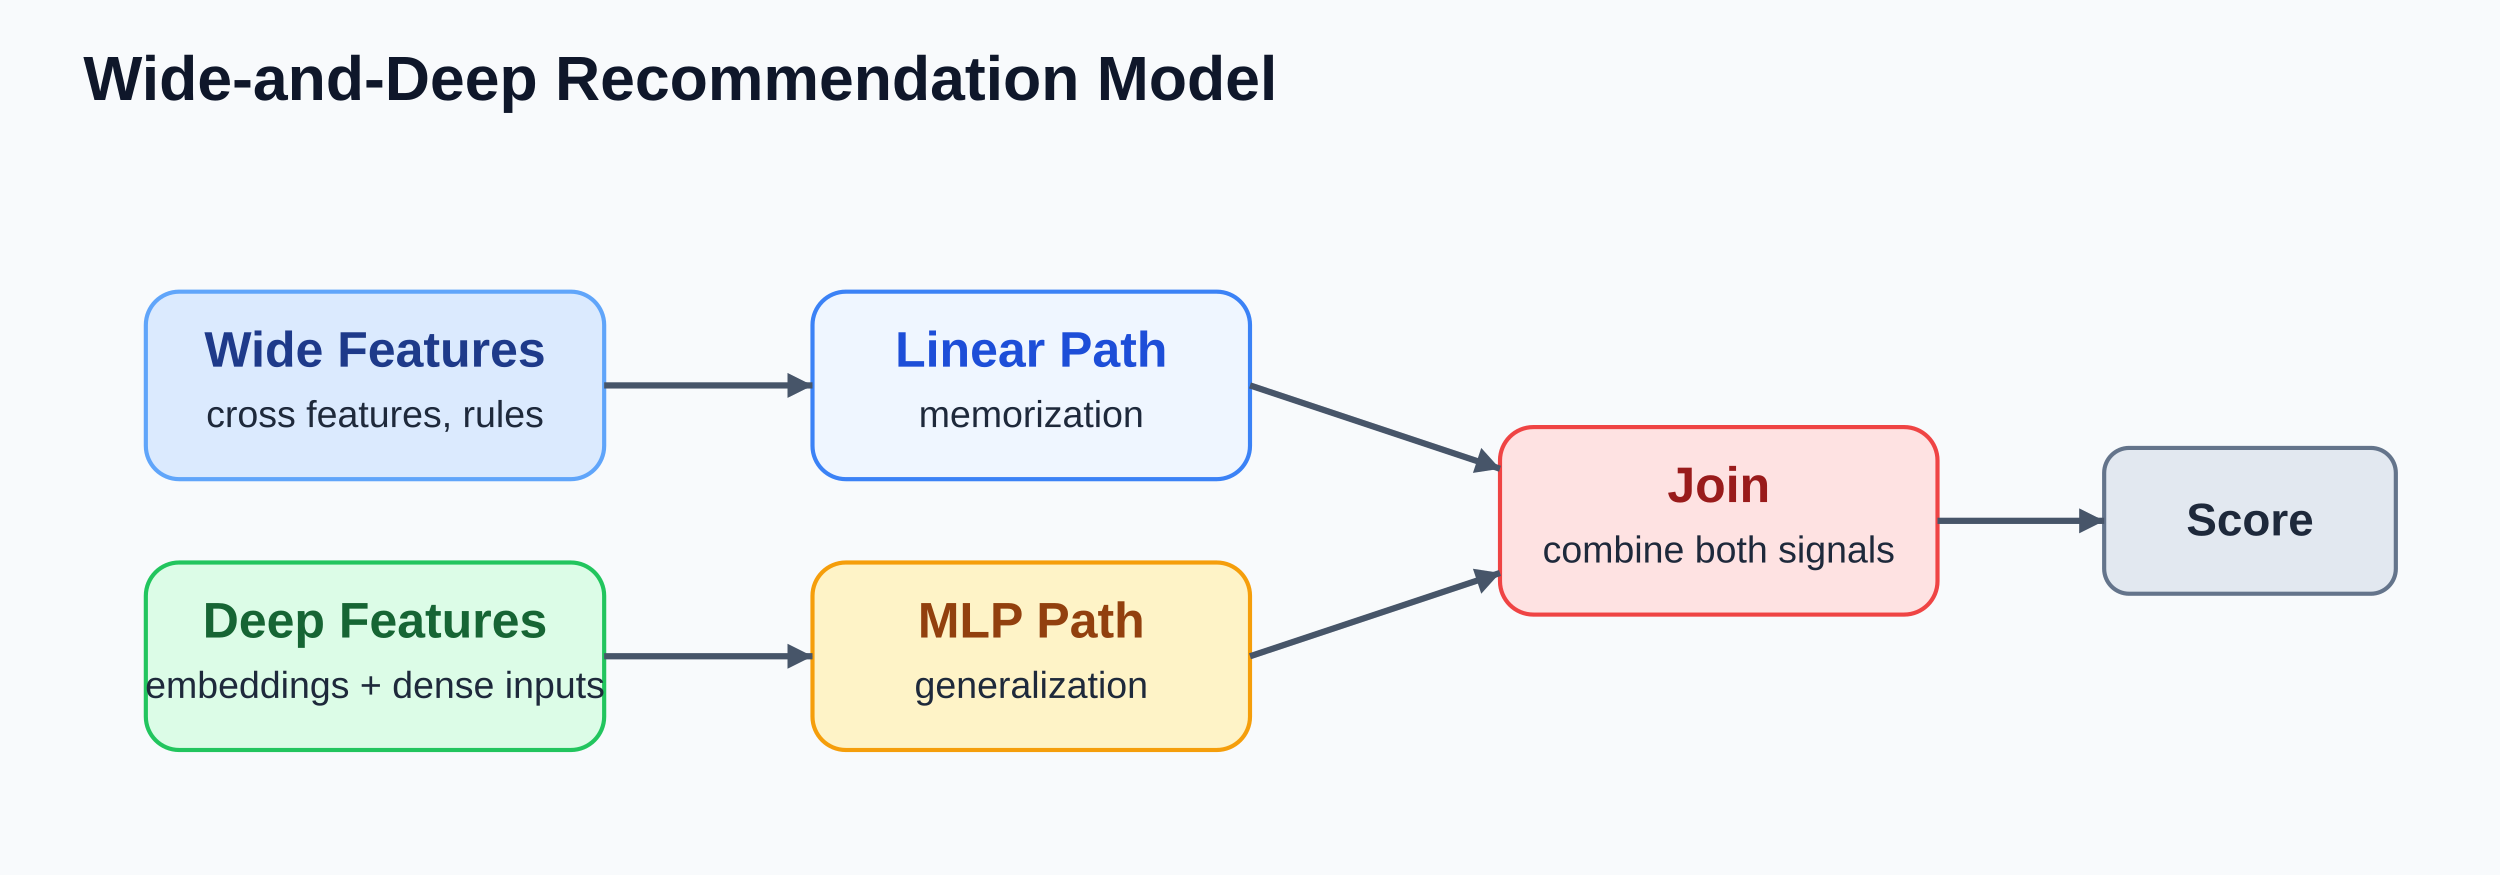
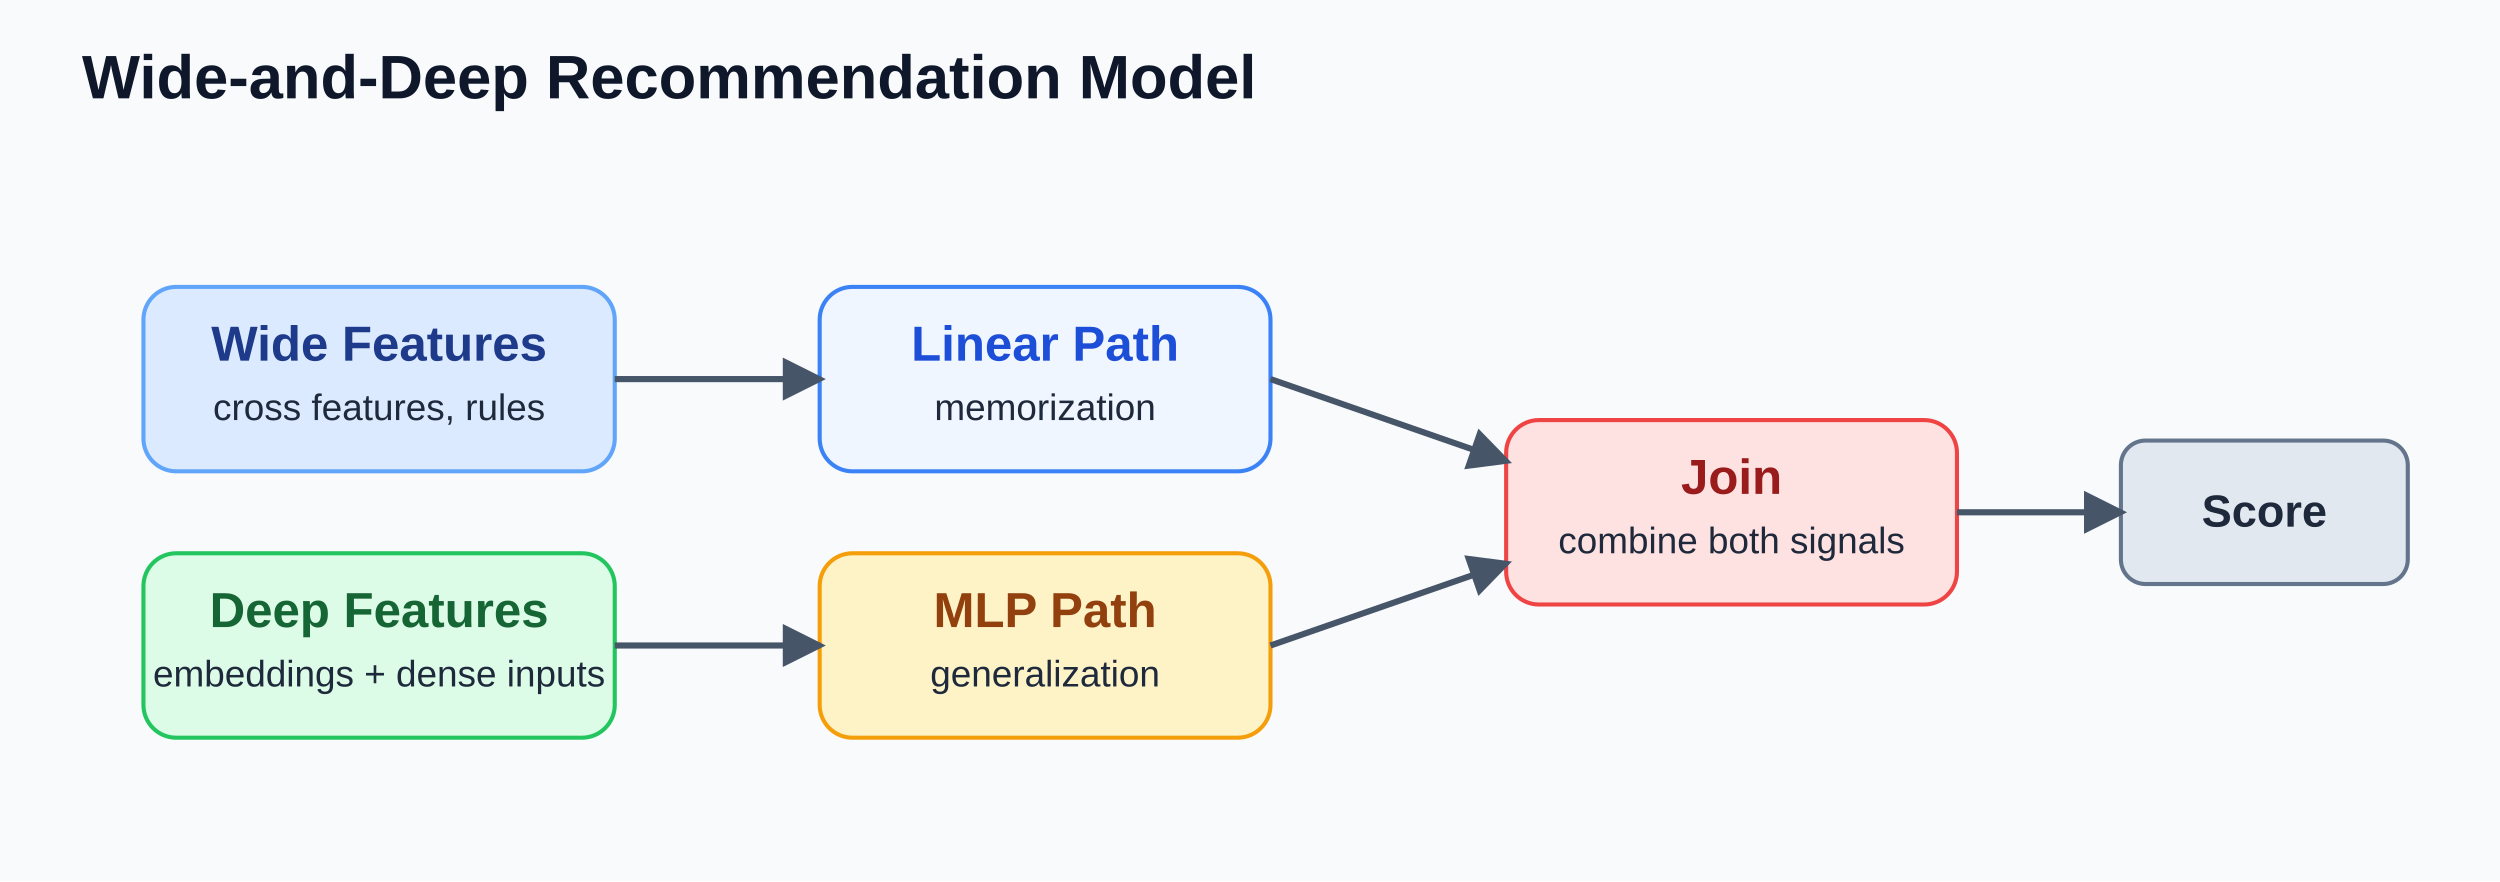
- <svg xmlns="http://www.w3.org/2000/svg" width="1200" height="420" viewBox="0 0 1200 420">
-   <rect width="1200" height="420" fill="#f8fafc" />
+ <svg xmlns="http://www.w3.org/2000/svg" width="1220" height="430" viewBox="0 0 1220 430">
+   <defs>
+     <marker id="arrow" markerWidth="7" markerHeight="7" refX="6" refY="3.5" orient="auto">
+       <polygon points="0 0, 7 3.5, 0 7" fill="#475569" />
+     </marker>
+   </defs>
+   <rect width="1220" height="430" fill="#f8fafc" />
  <text x="40" y="48" font-family="Arial, sans-serif" font-size="30" font-weight="700" fill="#0f172a">Wide-and-Deep Recommendation Model</text>
-   <rect x="70" y="140" width="220" height="90" rx="16" fill="#dbeafe" stroke="#60a5fa" stroke-width="2" />
-   <text x="180" y="176" text-anchor="middle" font-family="Arial, sans-serif" font-size="24" font-weight="700" fill="#1e3a8a">Wide Features</text>
-   <text x="180" y="205" text-anchor="middle" font-family="Arial, sans-serif" font-size="18" fill="#1e293b">cross features, rules</text>
-   <rect x="70" y="270" width="220" height="90" rx="16" fill="#dcfce7" stroke="#22c55e" stroke-width="2" />
-   <text x="180" y="306" text-anchor="middle" font-family="Arial, sans-serif" font-size="24" font-weight="700" fill="#166534">Deep Features</text>
-   <text x="180" y="335" text-anchor="middle" font-family="Arial, sans-serif" font-size="18" fill="#1e293b">embeddings + dense inputs</text>
-   <rect x="390" y="140" width="210" height="90" rx="16" fill="#eff6ff" stroke="#3b82f6" stroke-width="2" />
-   <text x="495" y="176" text-anchor="middle" font-family="Arial, sans-serif" font-size="24" font-weight="700" fill="#1d4ed8">Linear Path</text>
-   <text x="495" y="205" text-anchor="middle" font-family="Arial, sans-serif" font-size="18" fill="#1e293b">memorization</text>
-   <rect x="390" y="270" width="210" height="90" rx="16" fill="#fef3c7" stroke="#f59e0b" stroke-width="2" />
-   <text x="495" y="306" text-anchor="middle" font-family="Arial, sans-serif" font-size="24" font-weight="700" fill="#92400e">MLP Path</text>
-   <text x="495" y="335" text-anchor="middle" font-family="Arial, sans-serif" font-size="18" fill="#1e293b">generalization</text>
-   <rect x="720" y="205" width="210" height="90" rx="16" fill="#fee2e2" stroke="#ef4444" stroke-width="2" />
-   <text x="825" y="241" text-anchor="middle" font-family="Arial, sans-serif" font-size="24" font-weight="700" fill="#991b1b">Join</text>
-   <text x="825" y="270" text-anchor="middle" font-family="Arial, sans-serif" font-size="18" fill="#1e293b">combine both signals</text>
-   <rect x="1010" y="215" width="140" height="70" rx="12" fill="#e2e8f0" stroke="#64748b" stroke-width="2" />
-   <text x="1080" y="257" text-anchor="middle" font-family="Arial, sans-serif" font-size="22" font-weight="700" fill="#1e293b">Score</text>
-   <line x1="290" y1="185" x2="390" y2="185" stroke="#475569" stroke-width="3" />
-   <polygon points="390,185 378,179 378,191" fill="#475569" />
-   <line x1="290" y1="315" x2="390" y2="315" stroke="#475569" stroke-width="3" />
-   <polygon points="390,315 378,309 378,321" fill="#475569" />
-   <line x1="600" y1="185" x2="720" y2="225" stroke="#475569" stroke-width="3" />
-   <polygon points="720,225 707,227 711,215" fill="#475569" />
-   <line x1="600" y1="315" x2="720" y2="275" stroke="#475569" stroke-width="3" />
-   <polygon points="720,275 711,285 707,273" fill="#475569" />
-   <line x1="930" y1="250" x2="1010" y2="250" stroke="#475569" stroke-width="3" />
-   <polygon points="1010,250 998,244 998,256" fill="#475569" />
+   <rect x="70" y="140" width="230" height="90" rx="16" fill="#dbeafe" stroke="#60a5fa" stroke-width="2" />
+   <text x="185" y="176" text-anchor="middle" font-family="Arial, sans-serif" font-size="24" font-weight="700" fill="#1e3a8a">Wide Features</text>
+   <text x="185" y="205" text-anchor="middle" font-family="Arial, sans-serif" font-size="18" fill="#1e293b">cross features, rules</text>
+   <rect x="70" y="270" width="230" height="90" rx="16" fill="#dcfce7" stroke="#22c55e" stroke-width="2" />
+   <text x="185" y="306" text-anchor="middle" font-family="Arial, sans-serif" font-size="24" font-weight="700" fill="#166534">Deep Features</text>
+   <text x="185" y="335" text-anchor="middle" font-family="Arial, sans-serif" font-size="18" fill="#1e293b">embeddings + dense inputs</text>
+   <rect x="400" y="140" width="220" height="90" rx="16" fill="#eff6ff" stroke="#3b82f6" stroke-width="2" />
+   <text x="510" y="176" text-anchor="middle" font-family="Arial, sans-serif" font-size="24" font-weight="700" fill="#1d4ed8">Linear Path</text>
+   <text x="510" y="205" text-anchor="middle" font-family="Arial, sans-serif" font-size="18" fill="#1e293b">memorization</text>
+   <rect x="400" y="270" width="220" height="90" rx="16" fill="#fef3c7" stroke="#f59e0b" stroke-width="2" />
+   <text x="510" y="306" text-anchor="middle" font-family="Arial, sans-serif" font-size="24" font-weight="700" fill="#92400e">MLP Path</text>
+   <text x="510" y="335" text-anchor="middle" font-family="Arial, sans-serif" font-size="18" fill="#1e293b">generalization</text>
+   <rect x="735" y="205" width="220" height="90" rx="16" fill="#fee2e2" stroke="#ef4444" stroke-width="2" />
+   <text x="845" y="241" text-anchor="middle" font-family="Arial, sans-serif" font-size="24" font-weight="700" fill="#991b1b">Join</text>
+   <text x="845" y="270" text-anchor="middle" font-family="Arial, sans-serif" font-size="18" fill="#1e293b">combine both signals</text>
+   <rect x="1035" y="215" width="140" height="70" rx="12" fill="#e2e8f0" stroke="#64748b" stroke-width="2" />
+   <text x="1105" y="257" text-anchor="middle" font-family="Arial, sans-serif" font-size="22" font-weight="700" fill="#1e293b">Score</text>
+   <path d="M300 185 L400 185" stroke="#475569" stroke-width="3" fill="none" marker-end="url(#arrow)" />
+   <path d="M300 315 L400 315" stroke="#475569" stroke-width="3" fill="none" marker-end="url(#arrow)" />
+   <path d="M620 185 L735 225" stroke="#475569" stroke-width="3" fill="none" marker-end="url(#arrow)" />
+   <path d="M620 315 L735 275" stroke="#475569" stroke-width="3" fill="none" marker-end="url(#arrow)" />
+   <path d="M955 250 L1035 250" stroke="#475569" stroke-width="3" fill="none" marker-end="url(#arrow)" />
</svg>
